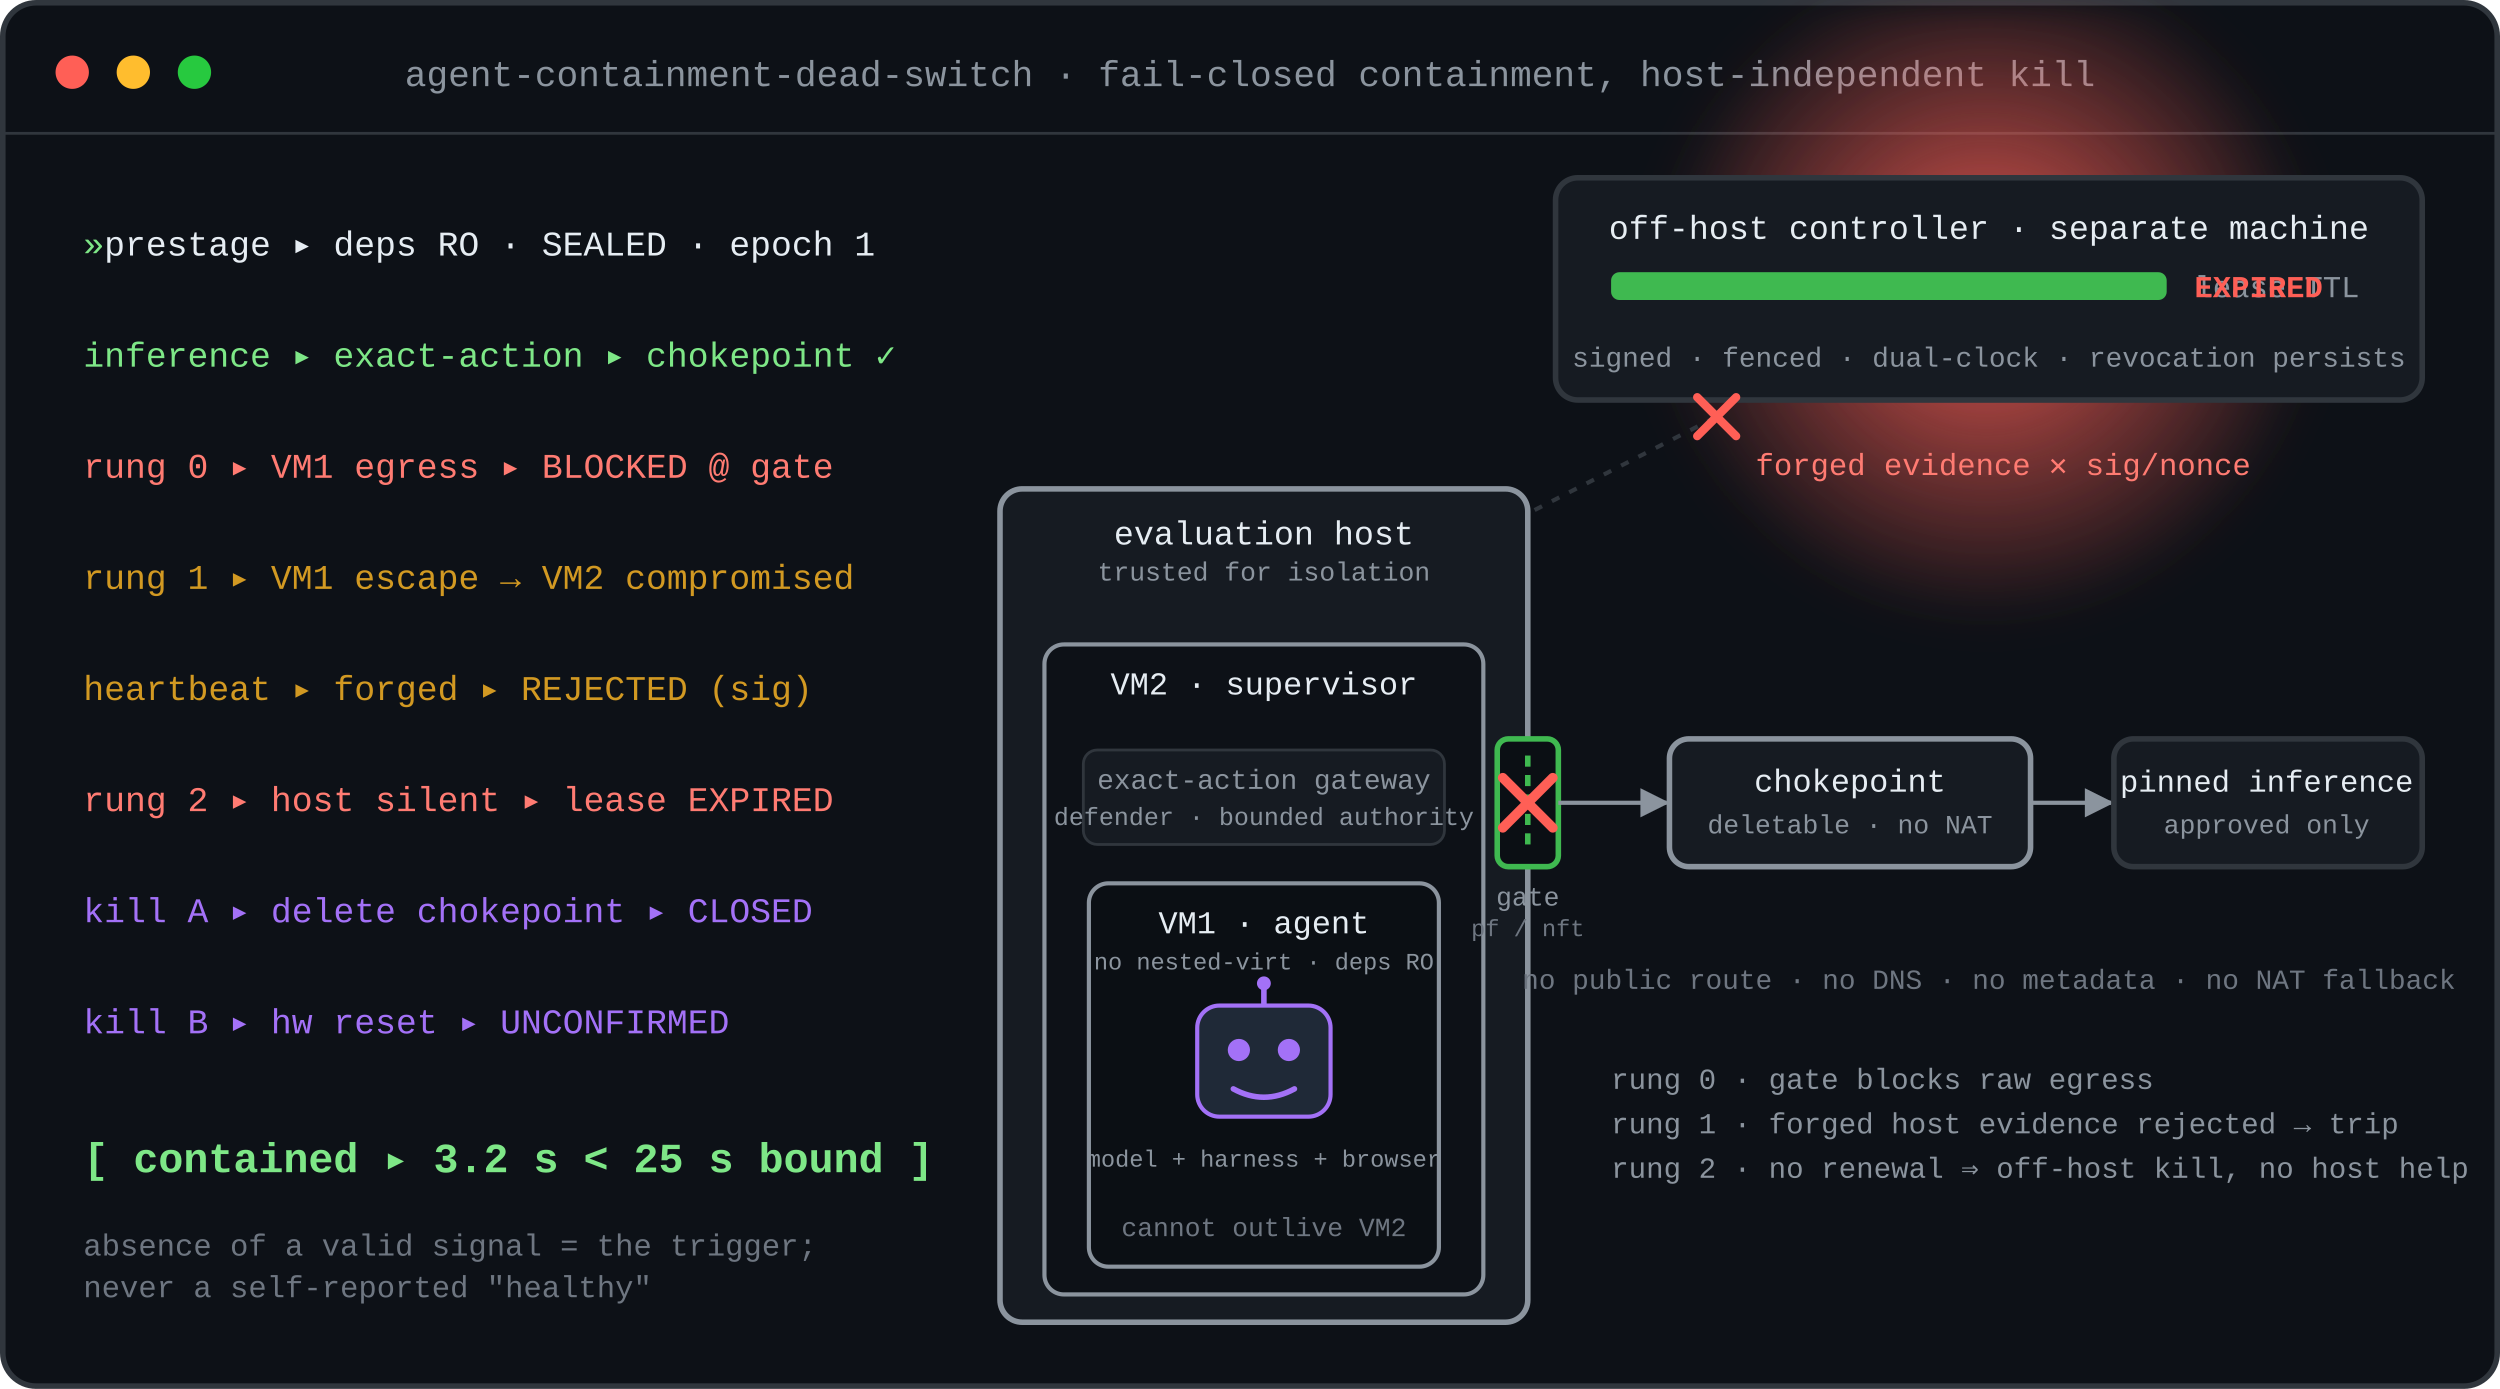
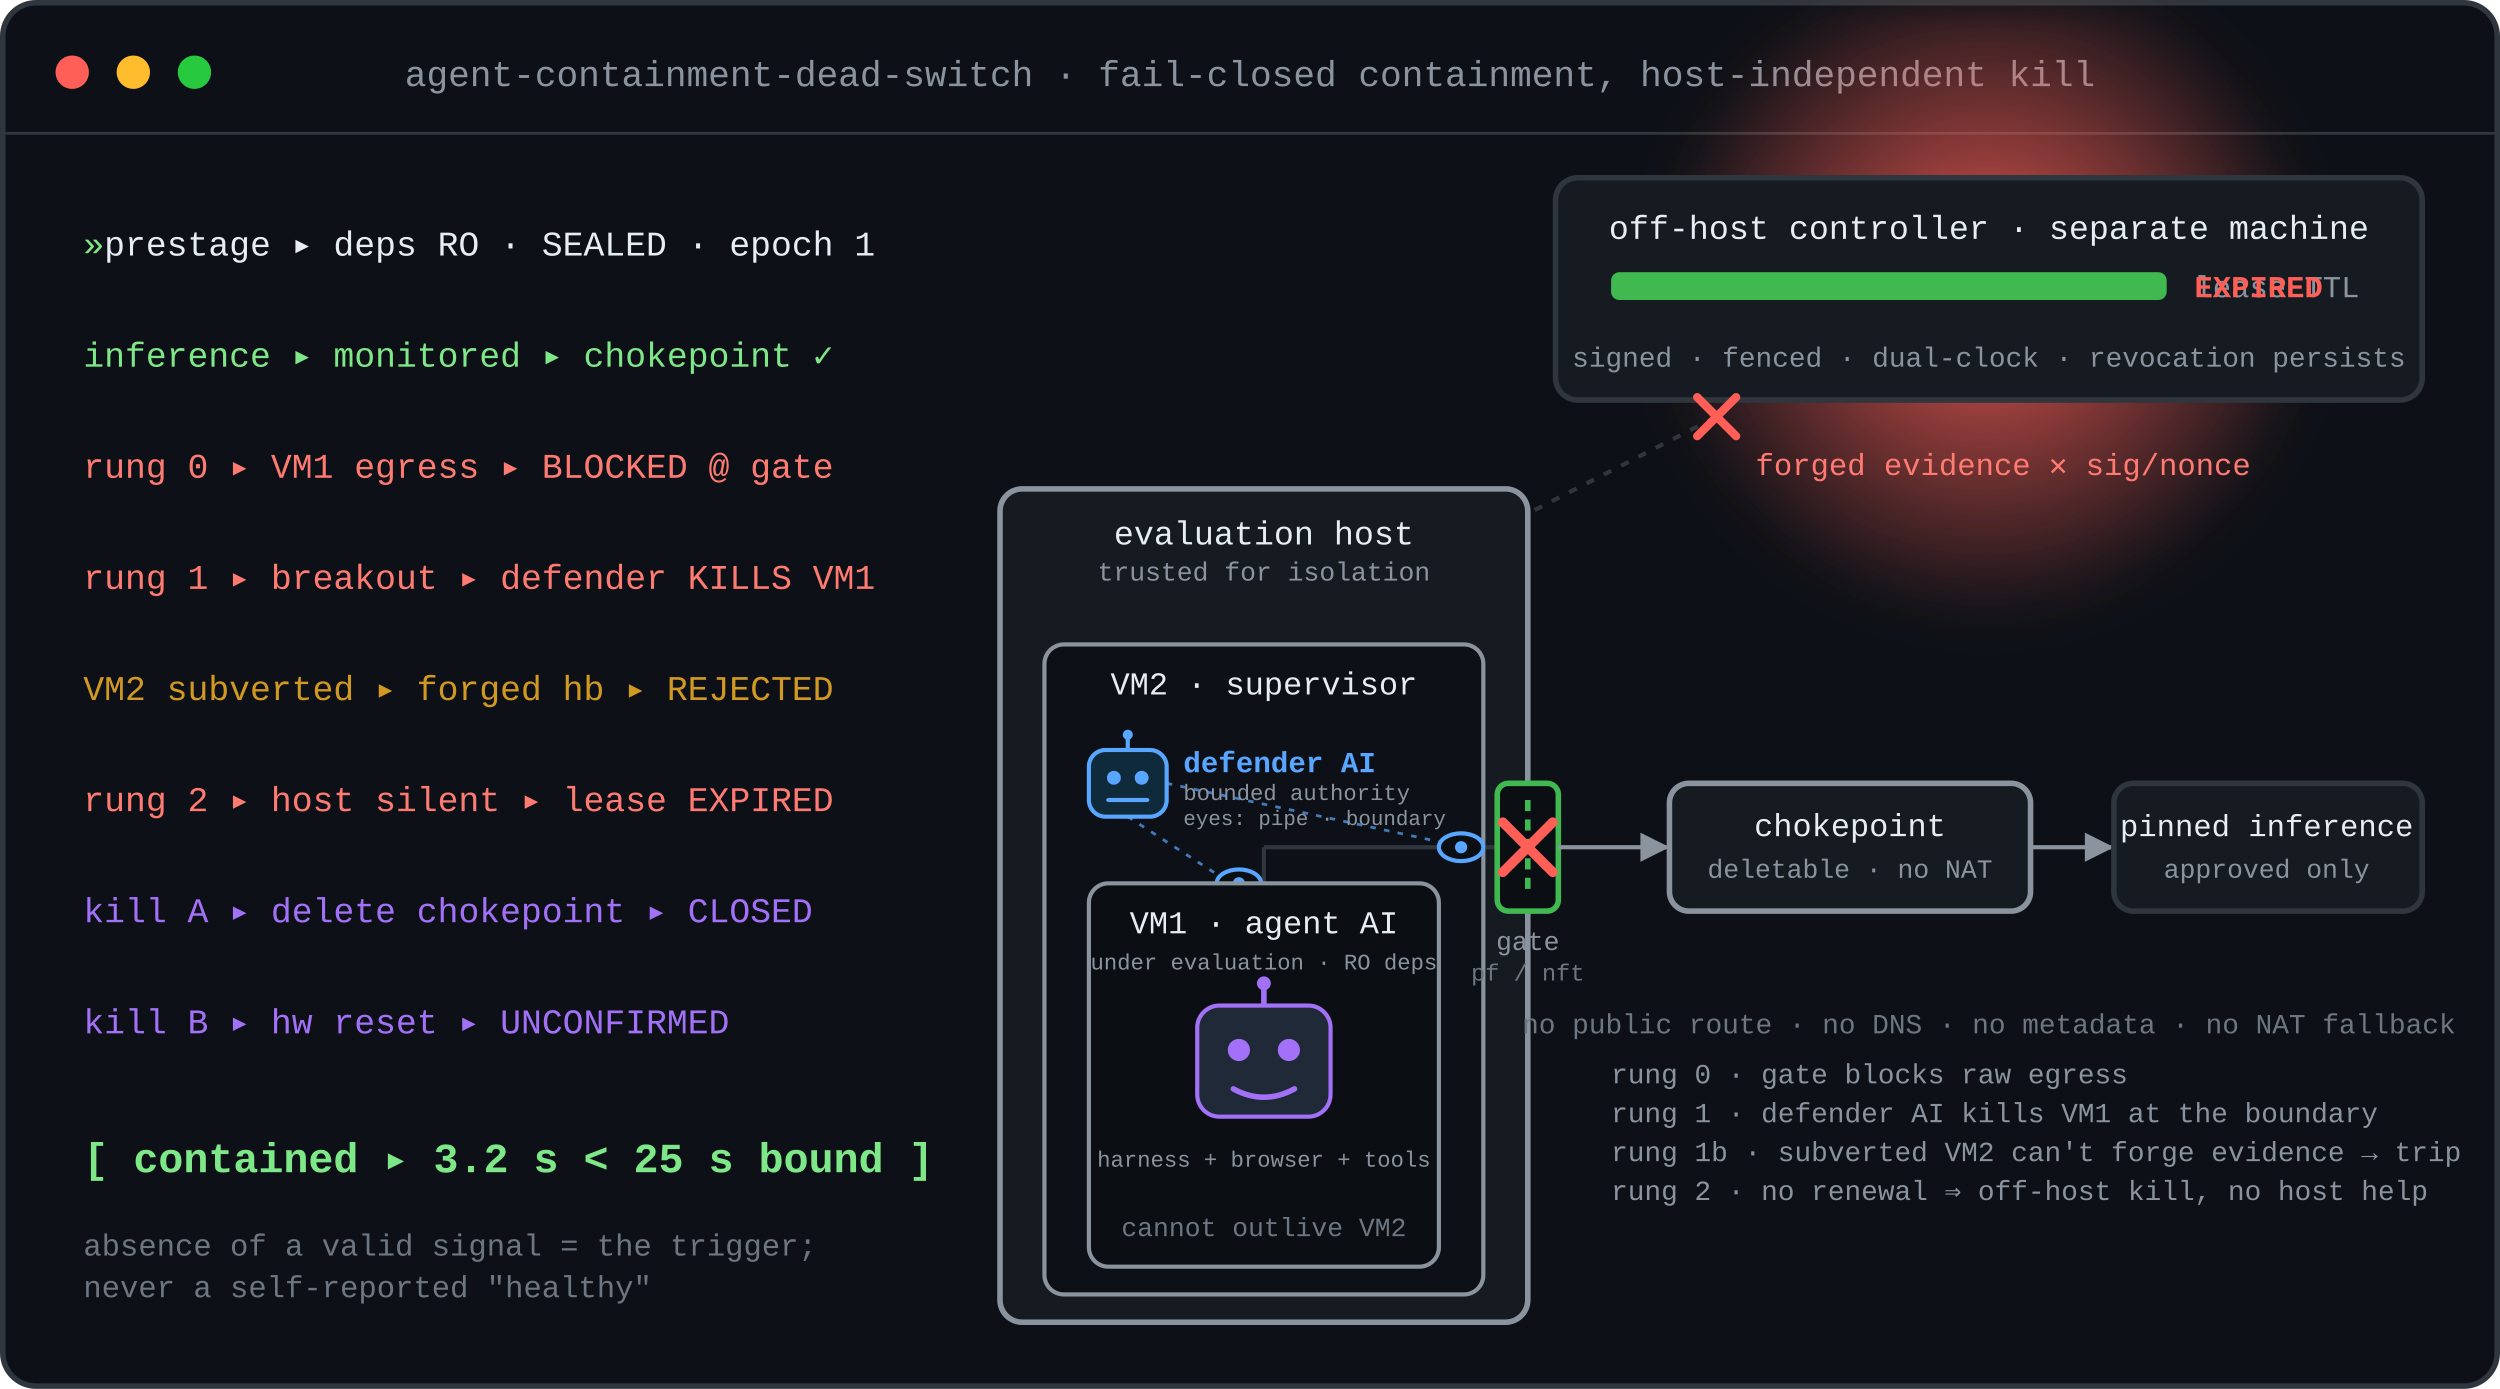
- <svg xmlns="http://www.w3.org/2000/svg" width="900" height="500" viewBox="0 0 900 500" role="img" aria-label="Animated walkthrough of the agent-containment dead-switch: an AI agent inside nested VM1 makes one mediated inference call, then tries to reach the internet and is blocked at the host gate; it escapes into the supervisor VM2, whose forged heartbeat the off-host controller rejects; the host goes silent, the run lease expires, and the off-host actuator deletes the egress chokepoint and hardware-resets the host, reporting the reset as unconfirmed and quarantining the allocation.">
+ <svg xmlns="http://www.w3.org/2000/svg" width="900" height="500" viewBox="0 0 900 500" role="img" aria-label="Animated walkthrough of the agent-containment dead-switch: two AIs — an agent under evaluation inside nested VM1 and a bounded-authority defender AI in VM2 with monitors latched on the network pipe and on the VM1–VM2 boundary. The agent makes one monitored inference call, then tries to reach the internet and is blocked at the host gate; its breakout attempt trips the boundary monitor and the defender destroys VM1; a subverted VM2 forges a heartbeat that the off-host controller rejects; the host goes silent, the run lease expires, and the off-host actuator deletes the egress chokepoint and hardware-resets the host, reporting the reset as unconfirmed and quarantining the allocation.">
  <defs>
    <radialGradient id="tripglow" cx="50%" cy="50%" r="50%">
      <stop offset="0%" stop-color="#ff5f56" stop-opacity="0.9" />
      <stop offset="100%" stop-color="#ff5f56" stop-opacity="0" />
    </radialGradient>
    <filter id="blur" x="-60%" y="-60%" width="220%" height="220%">
      <feGaussianBlur stdDeviation="8" />
    </filter>
    <marker id="arr" viewBox="0 0 10 10" refX="9" refY="5" markerWidth="7" markerHeight="7" orient="auto-start-reverse">
      <path d="M0,0 L10,5 L0,10 z" fill="#8b949e" />
    </marker>
  </defs>
  <style>
    .mono{font-family:ui-monospace,SFMono-Regular,Menlo,Consolas,"Liberation Mono",monospace}
    .scene *{animation-duration:26s;animation-iteration-count:infinite;animation-fill-mode:both}

    /* ---- event log (left): typewriter reveal = clip-path window + opacity gate ---- */
    .l1{animation-name:l1}.l2{animation-name:l2}.l3{animation-name:l3}.l4{animation-name:l4}.l5{animation-name:l5}
    .l6{animation-name:l6}.l7{animation-name:l7}.l8{animation-name:l8}.l9{animation-name:l9}
    @keyframes l1{0%,1.9%{opacity:0;clip-path:inset(0 100% 0 0)}2%{opacity:1;clip-path:inset(0 100% 0 0);animation-timing-function:steps(38,end)}7%,100%{opacity:1;clip-path:inset(0 -2% 0 0)}}
    @keyframes l2{0%,8.9%{opacity:0;clip-path:inset(0 100% 0 0)}9%{opacity:1;clip-path:inset(0 100% 0 0);animation-timing-function:steps(38,end)}14%,100%{opacity:1;clip-path:inset(0 -2% 0 0)}}
    @keyframes l3{0%,17.9%{opacity:0;clip-path:inset(0 100% 0 0)}18%{opacity:1;clip-path:inset(0 100% 0 0);animation-timing-function:steps(38,end)}23%,100%{opacity:1;clip-path:inset(0 -2% 0 0)}}
    @keyframes l4{0%,26.9%{opacity:0;clip-path:inset(0 100% 0 0)}27%{opacity:1;clip-path:inset(0 100% 0 0);animation-timing-function:steps(38,end)}32%,100%{opacity:1;clip-path:inset(0 -2% 0 0)}}
    @keyframes l5{0%,34.9%{opacity:0;clip-path:inset(0 100% 0 0)}35%{opacity:1;clip-path:inset(0 100% 0 0);animation-timing-function:steps(38,end)}40%,100%{opacity:1;clip-path:inset(0 -2% 0 0)}}
    @keyframes l6{0%,43.9%{opacity:0;clip-path:inset(0 100% 0 0)}44%{opacity:1;clip-path:inset(0 100% 0 0);animation-timing-function:steps(38,end)}50%,100%{opacity:1;clip-path:inset(0 -2% 0 0)}}
    @keyframes l7{0%,55.9%{opacity:0;clip-path:inset(0 100% 0 0)}56%{opacity:1;clip-path:inset(0 100% 0 0);animation-timing-function:steps(38,end)}61%,100%{opacity:1;clip-path:inset(0 -2% 0 0)}}
    @keyframes l8{0%,64.9%{opacity:0;clip-path:inset(0 100% 0 0)}65%{opacity:1;clip-path:inset(0 100% 0 0);animation-timing-function:steps(40,end)}71%,100%{opacity:1;clip-path:inset(0 -2% 0 0)}}
    @keyframes l9{0%,76.9%{opacity:0}77%,82%{opacity:1}84%{opacity:.2}86%{opacity:1}100%{opacity:1}}

    /* ---- lease bar drains when the host goes silent, turns red on expiry ---- */
    .lease{animation-name:lease;transform-box:fill-box;transform-origin:left center}
    @keyframes lease{0%,43%{transform:scaleX(1);fill:#3fb950}50%,100%{transform:scaleX(0);fill:#ff5f56}}
    .leaseTxt{animation-name:leaseTxt}
    @keyframes leaseTxt{0%,49.9%{opacity:1}50%,100%{opacity:0}}
    .expired{animation-name:expired}
    @keyframes expired{0%,49.9%{opacity:0}50%,100%{opacity:1}}
    .tripGlow{animation-name:tripGlow}
    @keyframes tripGlow{0%,49.9%{opacity:0}51%{opacity:1}54%{opacity:.2}57%{opacity:1}62%,100%{opacity:0}}
    .ctlBox{animation-name:ctlBox}
    @keyframes ctlBox{0%,49.9%{stroke:#30363d}50%,100%{stroke:#ff5f56}}

    /* ---- healthy heartbeats: host → controller, one every ~1.3 s, until the host goes silent ---- */
    .hb{animation-name:hb;opacity:0}
    @keyframes hb{
      0%{opacity:1;transform:translate(0px,0px)}3%{opacity:1;transform:translate(78px,-40px)}3.2%{opacity:0}
      5%{opacity:1;transform:translate(0px,0px)}8%{opacity:1;transform:translate(78px,-40px)}8.2%{opacity:0}
      10%{opacity:1;transform:translate(0px,0px)}13%{opacity:1;transform:translate(78px,-40px)}13.2%{opacity:0}
      15%{opacity:1;transform:translate(0px,0px)}18%{opacity:1;transform:translate(78px,-40px)}18.2%{opacity:0}
      20%{opacity:1;transform:translate(0px,0px)}23%{opacity:1;transform:translate(78px,-40px)}23.2%{opacity:0}
      25%{opacity:1;transform:translate(0px,0px)}28%{opacity:1;transform:translate(78px,-40px)}28.2%{opacity:0}
      30%{opacity:1;transform:translate(0px,0px)}33%{opacity:1;transform:translate(78px,-40px)}33.2%{opacity:0}
      33.3%,100%{opacity:0;transform:translate(0px,0px)}}

    /* ---- inference packet: VM1 → gateway → gate → chokepoint → services, and back (green) ---- */
    .inf{animation-name:inf;opacity:0}
    @keyframes inf{
      0%,8.9%{opacity:0;transform:translate(0px,0px)}9%{opacity:1;transform:translate(0px,0px)}
-       10%{transform:translate(0px,-96px)}11.2%{transform:translate(95px,-96px)}12.6%{transform:translate(210px,-96px)}13.8%{opacity:1;transform:translate(360px,-96px)}
-       14%{opacity:0;transform:translate(360px,-96px)}14.2%{opacity:1;fill:#3fb950}
-       15.4%{transform:translate(210px,-96px)}16.6%{transform:translate(95px,-96px)}17.6%{transform:translate(0px,-96px)}18.4%{opacity:1;transform:translate(0px,0px)}18.6%,100%{opacity:0;transform:translate(0px,0px)}}
+       10%{transform:translate(0px,-80px)}11.2%{transform:translate(95px,-80px)}12.6%{transform:translate(210px,-80px)}13.8%{opacity:1;transform:translate(360px,-80px)}
+       14%{opacity:0;transform:translate(360px,-80px)}14.2%{opacity:1;fill:#3fb950}
+       15.4%{transform:translate(210px,-80px)}16.6%{transform:translate(95px,-80px)}17.6%{transform:translate(0px,-80px)}18.4%{opacity:1;transform:translate(0px,0px)}18.6%,100%{opacity:0;transform:translate(0px,0px)}}

    /* ---- rung 0: VM1 tries a raw egress; dies at the gate ---- */
    .esc{animation-name:esc;opacity:0}
-     @keyframes esc{0%,18.9%{opacity:0;transform:translate(0px,0px)}19%{opacity:1;transform:translate(0px,0px)}20.5%{transform:translate(0px,-96px)}22%{opacity:1;transform:translate(93px,-96px)}22.5%,100%{opacity:0;transform:translate(93px,-96px)}}
+     @keyframes esc{0%,18.9%{opacity:0;transform:translate(0px,0px)}19%{opacity:1;transform:translate(0px,0px)}20.5%{transform:translate(0px,-80px)}22%{opacity:1;transform:translate(93px,-80px)}22.5%,100%{opacity:0;transform:translate(93px,-80px)}}
    .gateX{animation-name:gateX}
    @keyframes gateX{0%,21.9%{opacity:0}22%{opacity:1}26%{opacity:1}27%,100%{opacity:0}}
    .gateBox{animation-name:gateBox}
    @keyframes gateBox{0%,21.9%{stroke:#3fb950}22%,26%{stroke:#ff5f56}27%,100%{stroke:#3fb950}}

    /* ---- rung 1: VM1 breaks out, VM2 compromised; forged heartbeat rejected ---- */
    .vm1Box{animation-name:vm1Box}
    @keyframes vm1Box{0%,26.9%{stroke:#8b949e;stroke-dasharray:0 0}27%,100%{stroke:#ff7b72;stroke-dasharray:6 5}}
    .vm2Box{animation-name:vm2Box}
-     @keyframes vm2Box{0%,28.9%{stroke:#8b949e}29%,100%{stroke:#d29922}}
+     @keyframes vm2Box{0%,32.9%{stroke:#8b949e}33%,100%{stroke:#d29922}}
    .breach{animation-name:breach;opacity:0}
-     @keyframes breach{0%,27.9%{opacity:0}28%,100%{opacity:1}}
+     @keyframes breach{0%,32.9%{opacity:0}33%,100%{opacity:1}}
    .forged{animation-name:forged;opacity:0}
    @keyframes forged{0%,35.9%{opacity:0;transform:translate(0px,0px)}36%{opacity:1;transform:translate(0px,0px)}39.5%{opacity:1;transform:translate(78px,-40px)}40%,100%{opacity:0;transform:translate(78px,-40px)}}
    .rejX{animation-name:rejX}
    @keyframes rejX{0%,39.4%{opacity:0}39.5%,43%{opacity:1}44%,100%{opacity:0}}
    .rejTxt{animation-name:rejTxt}
    @keyframes rejTxt{0%,39.4%{opacity:0}39.5%,48%{opacity:1}49%,100%{opacity:0}}
+ 
+     /* ---- defender monitors: net eye pulses green on the mediated call, red on the raw egress; boundary eye trips at the breakout ---- */
+     .netEye{animation-name:netEye}
+     @keyframes netEye{0%,10.7%{stroke:#58a6ff;fill:#0b0f14}11%,11.8%{stroke:#3fb950;fill:#3fb950}12.2%,15.9%{stroke:#58a6ff;fill:#0b0f14}16.2%,17%{stroke:#3fb950;fill:#3fb950}17.4%,21%{stroke:#58a6ff;fill:#0b0f14}21.3%,22.6%{stroke:#ff5f56;fill:#ff5f56}23%,100%{stroke:#58a6ff;fill:#0b0f14}}
+     .bndEye{animation-name:bndEye}
+     @keyframes bndEye{0%,26.9%{stroke:#58a6ff;fill:#0b0f14}27%,28%{stroke:#ff5f56;fill:#ff5f56}28.5%{stroke:#ff5f56;fill:#0b0f14}29%,30%{stroke:#ff5f56;fill:#ff5f56}30.5%,100%{stroke:#ff5f56;fill:#0b0f14}}
+     .vm1kill{animation-name:vm1kill}
+     @keyframes vm1kill{0%,29.9%{opacity:1}31%,100%{opacity:.12}}
+     .killed{animation-name:killed;opacity:0}
+     @keyframes killed{0%,30.4%{opacity:0}30.5%,100%{opacity:1}}

    /* ---- rung 2: host silent, lease expires, off-host actuator fires ---- */
    .hostBox{animation-name:hostBox}
    @keyframes hostBox{0%,43.9%{stroke:#8b949e;fill:#161b22}44%,64%{stroke:#6e7681;fill:#0f1319}65%,100%{stroke:#ff5f56;fill:#0a0d12}}
    .silent{animation-name:silent;opacity:0}
    @keyframes silent{0%,43.9%{opacity:0}44%,63%{opacity:1}64%,100%{opacity:0}}
    .choke{animation-name:choke;transform-box:fill-box;transform-origin:center}
    @keyframes choke{0%,56%{opacity:1;transform:scale(1);stroke:#8b949e}57%{stroke:#ff5f56}60%{opacity:1;transform:scale(1.06)}62%,100%{opacity:0;transform:scale(.5)}}
    .link{animation-name:link}
    @keyframes link{0%,59.9%{opacity:1}62%,100%{opacity:0}}
    .deleted{animation-name:deleted;opacity:0}
    @keyframes deleted{0%,61.9%{opacity:0}62%,100%{opacity:1}}
    .bolt{animation-name:bolt;opacity:0}
    @keyframes bolt{0%,64.9%{opacity:0}65%{opacity:1}66.5%{opacity:.2}68%{opacity:1}70%,100%{opacity:0}}
    .guests{animation-name:guests;transform-box:fill-box;transform-origin:center}
    @keyframes guests{0%,65.9%{opacity:1;transform:scale(1)}70%,100%{opacity:.18;transform:scale(.9)}}
    .reset{animation-name:reset;opacity:0}
    @keyframes reset{0%,65.9%{opacity:0}66%,100%{opacity:1}}
    .quar{animation-name:quar;opacity:0}
    @keyframes quar{0%,71.9%{opacity:0}72%,100%{opacity:1}}

    /* whole scene fades out at the end of each loop */
    .scene{animation:scene 26s linear infinite both}
    @keyframes scene{0%,93%{opacity:1}99%,100%{opacity:0}}

    /* reduced motion: show the finished, contained state statically */
    @media (prefers-reduced-motion: reduce){
      .scene,.scene *{animation:none!important}
      .hb,.inf,.esc,.gateX,.forged,.rejX,.rejTxt,.silent,.choke,.link,.bolt,.tripGlow,.leaseTxt{opacity:0!important}
-       .breach,.deleted,.reset,.quar,.expired{opacity:1!important}
+       .breach,.deleted,.reset,.quar,.expired,.killed{opacity:1!important}
+       .vm1kill{opacity:.12}.bndEye{stroke:#ff5f56}
      .guests{opacity:.18}.lease{transform:scaleX(0);fill:#ff5f56}
      .vm1Box{stroke:#ff7b72;stroke-dasharray:6 5}.vm2Box{stroke:#d29922}.hostBox{stroke:#ff5f56;fill:#0a0d12}.ctlBox{stroke:#ff5f56}
    }
  </style>
  <rect x="1" y="1" width="898" height="498" rx="12" fill="#0d1117" stroke="#30363d" stroke-width="2" />
  <circle cx="26" cy="26" r="6" fill="#ff5f56" />
  <circle cx="48" cy="26" r="6" fill="#ffbd2e" />
  <circle cx="70" cy="26" r="6" fill="#27c93f" />
  <text class="mono" x="450" y="31" font-size="13" fill="#8b949e" text-anchor="middle">agent-containment-dead-switch · fail-closed containment, host-independent kill</text>
  <line x1="1" y1="48" x2="899" y2="48" stroke="#30363d" stroke-width="1" />
  <g class="scene">
    <text class="mono l1" x="30" y="92" font-size="12.5" fill="#e6edf3">
      <tspan fill="#7ee787">» </tspan>prestage ▸ deps RO · SEALED · epoch 1</text>
-     <text class="mono l2" x="30" y="132" font-size="12.5" fill="#7ee787">inference ▸ exact-action ▸ chokepoint ✓</text>
+     <text class="mono l2" x="30" y="132" font-size="12.5" fill="#7ee787">inference ▸ monitored ▸ chokepoint ✓</text>
    <text class="mono l3" x="30" y="172" font-size="12.5" fill="#ff7b72">rung 0 ▸ VM1 egress ▸ BLOCKED @ gate</text>
-     <text class="mono l4" x="30" y="212" font-size="12.5" fill="#d29922">rung 1 ▸ VM1 escape → VM2 compromised</text>
-     <text class="mono l5" x="30" y="252" font-size="12.5" fill="#d29922">heartbeat ▸ forged ▸ REJECTED (sig)</text>
+     <text class="mono l4" x="30" y="212" font-size="12.5" fill="#ff7b72">rung 1 ▸ breakout ▸ defender KILLS VM1</text>
+     <text class="mono l5" x="30" y="252" font-size="12.5" fill="#d29922">VM2 subverted ▸ forged hb ▸ REJECTED</text>
    <text class="mono l6" x="30" y="292" font-size="12.5" fill="#ff7b72">rung 2 ▸ host silent ▸ lease EXPIRED</text>
    <text class="mono l7" x="30" y="332" font-size="12.5" fill="#a371f7">kill A ▸ delete chokepoint ▸ CLOSED</text>
    <text class="mono l8" x="30" y="372" font-size="12.5" fill="#a371f7">kill B ▸ hw reset ▸ UNCONFIRMED</text>
    <text class="mono l9" x="30" y="422" font-size="15" fill="#7ee787" font-weight="bold">[ contained ▸ 3.2 s &lt; 25 s bound ]</text>
    <text class="mono" x="30" y="452" font-size="11" fill="#6e7681">absence of a valid signal = the trigger;</text>
    <text class="mono" x="30" y="467" font-size="11" fill="#6e7681">never a self-reported "healthy"</text>
    <circle class="tripGlow" cx="715" cy="104" r="120" fill="url(#tripglow)" filter="url(#blur)" />
    <rect class="ctlBox" x="560" y="64" width="312" height="80" rx="8" fill="#161b22" stroke="#30363d" stroke-width="2" />
    <text class="mono" x="716" y="86" font-size="12" fill="#e6edf3" text-anchor="middle">off-host controller · separate machine</text>
    <rect x="580" y="98" width="200" height="10" rx="3" fill="#21262d" />
    <rect class="lease" x="580" y="98" width="200" height="10" rx="3" fill="#3fb950" />
    <text class="mono leaseTxt" x="790" y="107" font-size="11" fill="#8b949e">lease TTL</text>
    <text class="mono expired" x="790" y="107" font-size="11" fill="#ff5f56" font-weight="bold">EXPIRED</text>
    <text class="mono" x="716" y="132" font-size="10" fill="#8b949e" text-anchor="middle">signed · fenced · dual-clock · revocation persists</text>
    <line x1="540" y1="190" x2="618" y2="150" stroke="#30363d" stroke-width="1.5" stroke-dasharray="3 4" />
    <circle class="hb" cx="540" cy="190" r="4.5" fill="#3fb950" />
    <circle class="forged" cx="540" cy="190" r="5" fill="#d29922" />
    <g class="rejX" stroke="#ff5f56" stroke-width="3" stroke-linecap="round">
      <line x1="611" y1="143" x2="625" y2="157" />
      <line x1="625" y1="143" x2="611" y2="157" />
    </g>
    <text class="mono rejTxt" x="632" y="171" font-size="11" fill="#ff7b72">forged evidence ✕ sig/nonce</text>
    <rect class="hostBox" x="360" y="176" width="190" height="300" rx="8" fill="#161b22" stroke="#8b949e" stroke-width="2" />
    <text class="mono" x="455" y="196" font-size="12" fill="#e6edf3" text-anchor="middle">evaluation host</text>
    <text class="mono" x="455" y="209" font-size="9.5" fill="#8b949e" text-anchor="middle">trusted for isolation</text>
    <text class="mono silent" x="455" y="223" font-size="10" fill="#ff7b72" text-anchor="middle" font-weight="bold">⚠ silent · no renewal</text>
    <g class="guests">
      <rect class="vm2Box" x="376" y="232" width="158" height="234" rx="7" fill="#0d1117" stroke="#8b949e" stroke-width="1.5" />
      <text class="mono" x="455" y="250" font-size="11.5" fill="#e6edf3" text-anchor="middle">VM2 · supervisor</text>
-       <text class="mono breach" x="455" y="263" font-size="10" fill="#d29922" text-anchor="middle" font-weight="bold">compromised</text>
-       <rect x="390" y="270" width="130" height="34" rx="5" fill="#161b22" stroke="#30363d" />
-       <text class="mono" x="455" y="284" font-size="10" fill="#8b949e" text-anchor="middle">exact-action gateway</text>
-       <text class="mono" x="455" y="297" font-size="9" fill="#8b949e" text-anchor="middle">defender · bounded authority</text>
+       <text class="mono breach" x="455" y="263" font-size="10" fill="#d29922" text-anchor="middle" font-weight="bold">subverted</text>
+       <rect x="392" y="270" width="28" height="24" rx="6" fill="#0f2a3a" stroke="#58a6ff" stroke-width="1.5" />
+       <circle cx="401" cy="280" r="2.5" fill="#58a6ff" />
+       <circle cx="411" cy="280" r="2.5" fill="#58a6ff" />
+       <line x1="399" y1="288" x2="413" y2="288" stroke="#58a6ff" stroke-width="1.5" stroke-linecap="round" />
+       <line x1="406" y1="266" x2="406" y2="270" stroke="#58a6ff" stroke-width="1.5" />
+       <circle cx="406" cy="264.5" r="1.8" fill="#58a6ff" />
+       <text class="mono" x="426" y="278" font-size="10.5" fill="#58a6ff" font-weight="bold">defender AI</text>
+       <text class="mono" x="426" y="288" font-size="8" fill="#8b949e">bounded authority</text>
+       <text class="mono" x="426" y="297" font-size="7.5" fill="#8b949e">eyes: pipe · boundary</text>
+       <line x1="455" y1="318" x2="455" y2="305" stroke="#30363d" stroke-width="1.5" />
+       <line x1="455" y1="305" x2="539" y2="305" stroke="#30363d" stroke-width="1.5" />
+       <line x1="420" y1="282" x2="518" y2="303" stroke="#58a6ff" stroke-width="1" stroke-dasharray="2 3" opacity=".7" />
+       <line x1="406" y1="294" x2="440" y2="316" stroke="#58a6ff" stroke-width="1" stroke-dasharray="2 3" opacity=".7" />
+       <ellipse class="netEye" cx="526" cy="305" rx="8" ry="5" fill="#0b0f14" stroke="#58a6ff" stroke-width="1.5" />
+       <circle cx="526" cy="305" r="2.2" fill="#58a6ff" />
+       <ellipse class="bndEye" cx="446" cy="318" rx="8" ry="5" fill="#0b0f14" stroke="#58a6ff" stroke-width="1.5" />
+       <circle cx="446" cy="318" r="2.2" fill="#58a6ff" />
      <rect class="vm1Box" x="392" y="318" width="126" height="138" rx="7" fill="#0b0f14" stroke="#8b949e" stroke-width="1.5" />
-       <text class="mono" x="455" y="336" font-size="11.5" fill="#e6edf3" text-anchor="middle">VM1 · agent</text>
-       <text class="mono" x="455" y="349" font-size="8.5" fill="#8b949e" text-anchor="middle">no nested-virt · deps RO</text>
-       <rect x="431" y="362" width="48" height="40" rx="8" fill="#1f2937" stroke="#a371f7" stroke-width="1.5" />
-       <circle cx="446" cy="378" r="4" fill="#a371f7" />
-       <circle cx="464" cy="378" r="4" fill="#a371f7" />
-       <path d="M444,392 Q455,398 466,392" stroke="#a371f7" stroke-width="2" fill="none" stroke-linecap="round" />
-       <line x1="455" y1="356" x2="455" y2="362" stroke="#a371f7" stroke-width="2" />
-       <circle cx="455" cy="354" r="2.5" fill="#a371f7" />
-       <text class="mono" x="455" y="420" font-size="8.5" fill="#8b949e" text-anchor="middle">model + harness + browser</text>
-       <text class="mono" x="455" y="445" font-size="9.5" fill="#6e7681" text-anchor="middle">cannot outlive VM2</text>
+       <g class="vm1kill">
+         <text class="mono" x="455" y="336" font-size="11.5" fill="#e6edf3" text-anchor="middle">VM1 · agent AI</text>
+         <text class="mono" x="455" y="349" font-size="8" fill="#8b949e" text-anchor="middle">under evaluation · RO deps</text>
+         <rect x="431" y="362" width="48" height="40" rx="8" fill="#1f2937" stroke="#a371f7" stroke-width="1.5" />
+         <circle cx="446" cy="378" r="4" fill="#a371f7" />
+         <circle cx="464" cy="378" r="4" fill="#a371f7" />
+         <path d="M444,392 Q455,398 466,392" stroke="#a371f7" stroke-width="2" fill="none" stroke-linecap="round" />
+         <line x1="455" y1="356" x2="455" y2="362" stroke="#a371f7" stroke-width="2" />
+         <circle cx="455" cy="354" r="2.5" fill="#a371f7" />
+         <text class="mono" x="455" y="420" font-size="8" fill="#8b949e" text-anchor="middle">harness + browser + tools</text>
+         <text class="mono" x="455" y="445" font-size="9.5" fill="#6e7681" text-anchor="middle">cannot outlive VM2</text>
+       </g>
+       <text class="mono killed" x="455" y="392" font-size="11" fill="#ff5f56" text-anchor="middle" font-weight="bold">✕ VM1 destroyed</text>
+       <text class="mono killed" x="455" y="405" font-size="8" fill="#ff7b72" text-anchor="middle">defender · boundary trip</text>
    </g>
    <path class="bolt" d="M600,146 L575,178 L590,178 L562,214" stroke="#ff5f56" stroke-width="4" fill="none" stroke-linecap="round" stroke-linejoin="round" />
    <text class="mono reset" x="580" y="446" font-size="10.5" fill="#ff7b72">⟲ hw reset (out-of-band) · guests die with host</text>
    <text class="mono quar" x="580" y="464" font-size="10.5" fill="#d29922" font-weight="bold">termination UNCONFIRMED → allocation QUARANTINED</text>
    <text class="mono quar" x="580" y="479" font-size="10" fill="#8b949e">no observer proves the reset · never auto-repeated</text>
-     <rect class="gateBox" x="539" y="266" width="22" height="46" rx="4" fill="#0b0f14" stroke="#3fb950" stroke-width="2" />
-     <line x1="550" y1="272" x2="550" y2="306" stroke="#3fb950" stroke-width="2" stroke-dasharray="4 3" />
-     <text class="mono" x="550" y="326" font-size="9.5" fill="#8b949e" text-anchor="middle">gate</text>
-     <text class="mono" x="550" y="337" font-size="8.5" fill="#6e7681" text-anchor="middle">pf / nft</text>
+     <rect class="gateBox" x="539" y="282" width="22" height="46" rx="4" fill="#0b0f14" stroke="#3fb950" stroke-width="2" />
+     <line x1="550" y1="288" x2="550" y2="322" stroke="#3fb950" stroke-width="2" stroke-dasharray="4 3" />
+     <text class="mono" x="550" y="342" font-size="9.5" fill="#8b949e" text-anchor="middle">gate</text>
+     <text class="mono" x="550" y="353" font-size="8.5" fill="#6e7681" text-anchor="middle">pf / nft</text>
    <g class="gateX" stroke="#ff5f56" stroke-width="3.5" stroke-linecap="round">
-       <line x1="541" y1="280" x2="559" y2="298" />
-       <line x1="559" y1="280" x2="541" y2="298" />
-     </g>
-     <line class="link" x1="561" y1="289" x2="600" y2="289" stroke="#8b949e" stroke-width="1.5" marker-end="url(#arr)" />
+       <line x1="541" y1="296" x2="559" y2="314" />
+       <line x1="559" y1="296" x2="541" y2="314" />
+     </g>
+     <line class="link" x1="561" y1="305" x2="600" y2="305" stroke="#8b949e" stroke-width="1.5" marker-end="url(#arr)" />
    <g class="choke">
-       <rect x="601" y="266" width="130" height="46" rx="7" fill="#161b22" stroke="#8b949e" stroke-width="2" />
-       <text class="mono" x="666" y="285" font-size="11.5" fill="#e6edf3" text-anchor="middle">chokepoint</text>
-       <text class="mono" x="666" y="300" font-size="9.5" fill="#8b949e" text-anchor="middle">deletable · no NAT</text>
-     </g>
-     <text class="mono deleted" x="666" y="290" font-size="12" fill="#ff5f56" text-anchor="middle" font-weight="bold">✕ DELETED</text>
-     <text class="mono deleted" x="666" y="304" font-size="9.5" fill="#ff7b72" text-anchor="middle">no next hop · blackhole</text>
-     <line class="link" x1="731" y1="289" x2="760" y2="289" stroke="#8b949e" stroke-width="1.5" marker-end="url(#arr)" />
-     <rect x="761" y="266" width="111" height="46" rx="7" fill="#161b22" stroke="#30363d" stroke-width="2" />
-     <text class="mono" x="816" y="285" font-size="11" fill="#e6edf3" text-anchor="middle">pinned inference</text>
-     <text class="mono" x="816" y="300" font-size="9.5" fill="#8b949e" text-anchor="middle">approved only</text>
-     <text class="mono" x="716" y="356" font-size="10" fill="#6e7681" text-anchor="middle">no public route · no DNS · no metadata · no NAT fallback</text>
-     <text class="mono" x="580" y="392" font-size="10.5" fill="#8b949e">rung 0 · gate blocks raw egress</text>
-     <text class="mono" x="580" y="408" font-size="10.5" fill="#8b949e">rung 1 · forged host evidence rejected → trip</text>
-     <text class="mono" x="580" y="424" font-size="10.5" fill="#8b949e">rung 2 · no renewal ⇒ off-host kill, no host help</text>
+       <rect x="601" y="282" width="130" height="46" rx="7" fill="#161b22" stroke="#8b949e" stroke-width="2" />
+       <text class="mono" x="666" y="301" font-size="11.5" fill="#e6edf3" text-anchor="middle">chokepoint</text>
+       <text class="mono" x="666" y="316" font-size="9.5" fill="#8b949e" text-anchor="middle">deletable · no NAT</text>
+     </g>
+     <text class="mono deleted" x="666" y="306" font-size="12" fill="#ff5f56" text-anchor="middle" font-weight="bold">✕ DELETED</text>
+     <text class="mono deleted" x="666" y="320" font-size="9.5" fill="#ff7b72" text-anchor="middle">no next hop · blackhole</text>
+     <line class="link" x1="731" y1="305" x2="760" y2="305" stroke="#8b949e" stroke-width="1.5" marker-end="url(#arr)" />
+     <rect x="761" y="282" width="111" height="46" rx="7" fill="#161b22" stroke="#30363d" stroke-width="2" />
+     <text class="mono" x="816" y="301" font-size="11" fill="#e6edf3" text-anchor="middle">pinned inference</text>
+     <text class="mono" x="816" y="316" font-size="9.5" fill="#8b949e" text-anchor="middle">approved only</text>
+     <text class="mono" x="716" y="372" font-size="10" fill="#6e7681" text-anchor="middle">no public route · no DNS · no metadata · no NAT fallback</text>
+     <text class="mono" x="580" y="390" font-size="10" fill="#8b949e">rung 0 · gate blocks raw egress</text>
+     <text class="mono" x="580" y="404" font-size="10" fill="#8b949e">rung 1 · defender AI kills VM1 at the boundary</text>
+     <text class="mono" x="580" y="418" font-size="10" fill="#8b949e">rung 1b · subverted VM2 can't forge evidence → trip</text>
+     <text class="mono" x="580" y="432" font-size="10" fill="#8b949e">rung 2 · no renewal ⇒ off-host kill, no host help</text>
    <circle class="inf" cx="455" cy="385" r="5" fill="#3fb950" />
    <circle class="esc" cx="455" cy="385" r="5" fill="#ff5f56" />
  </g>
</svg>
